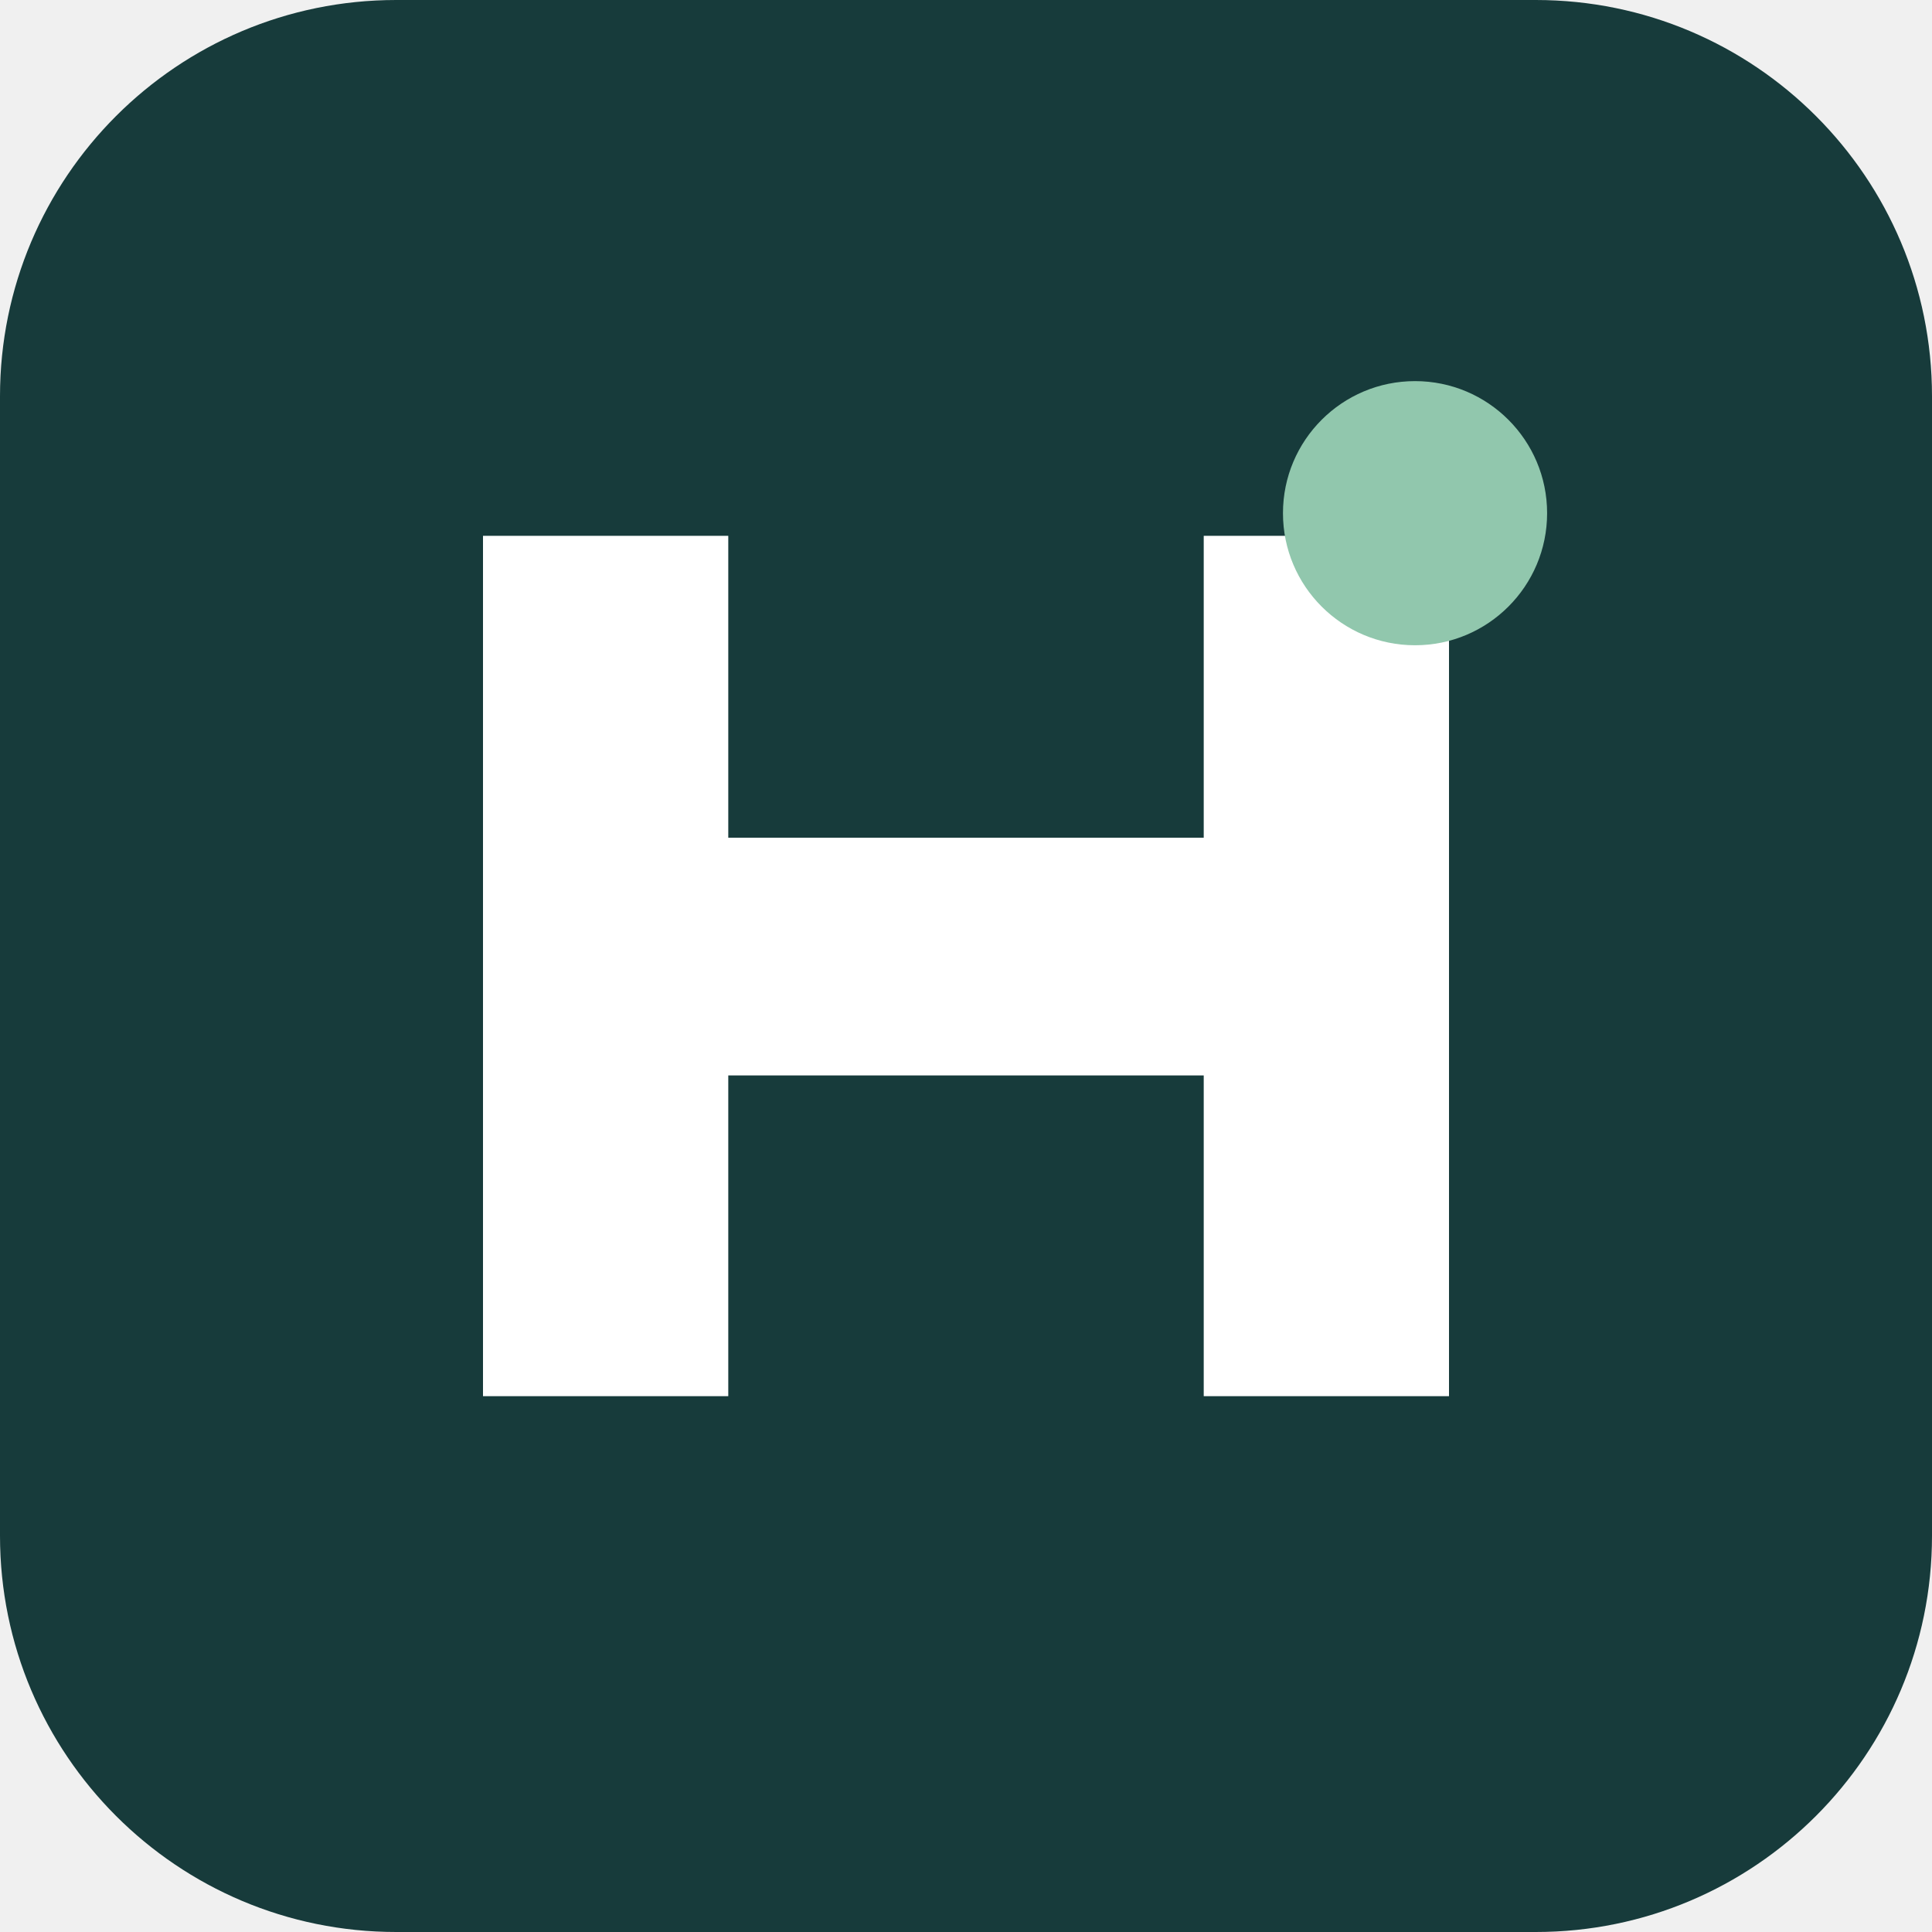
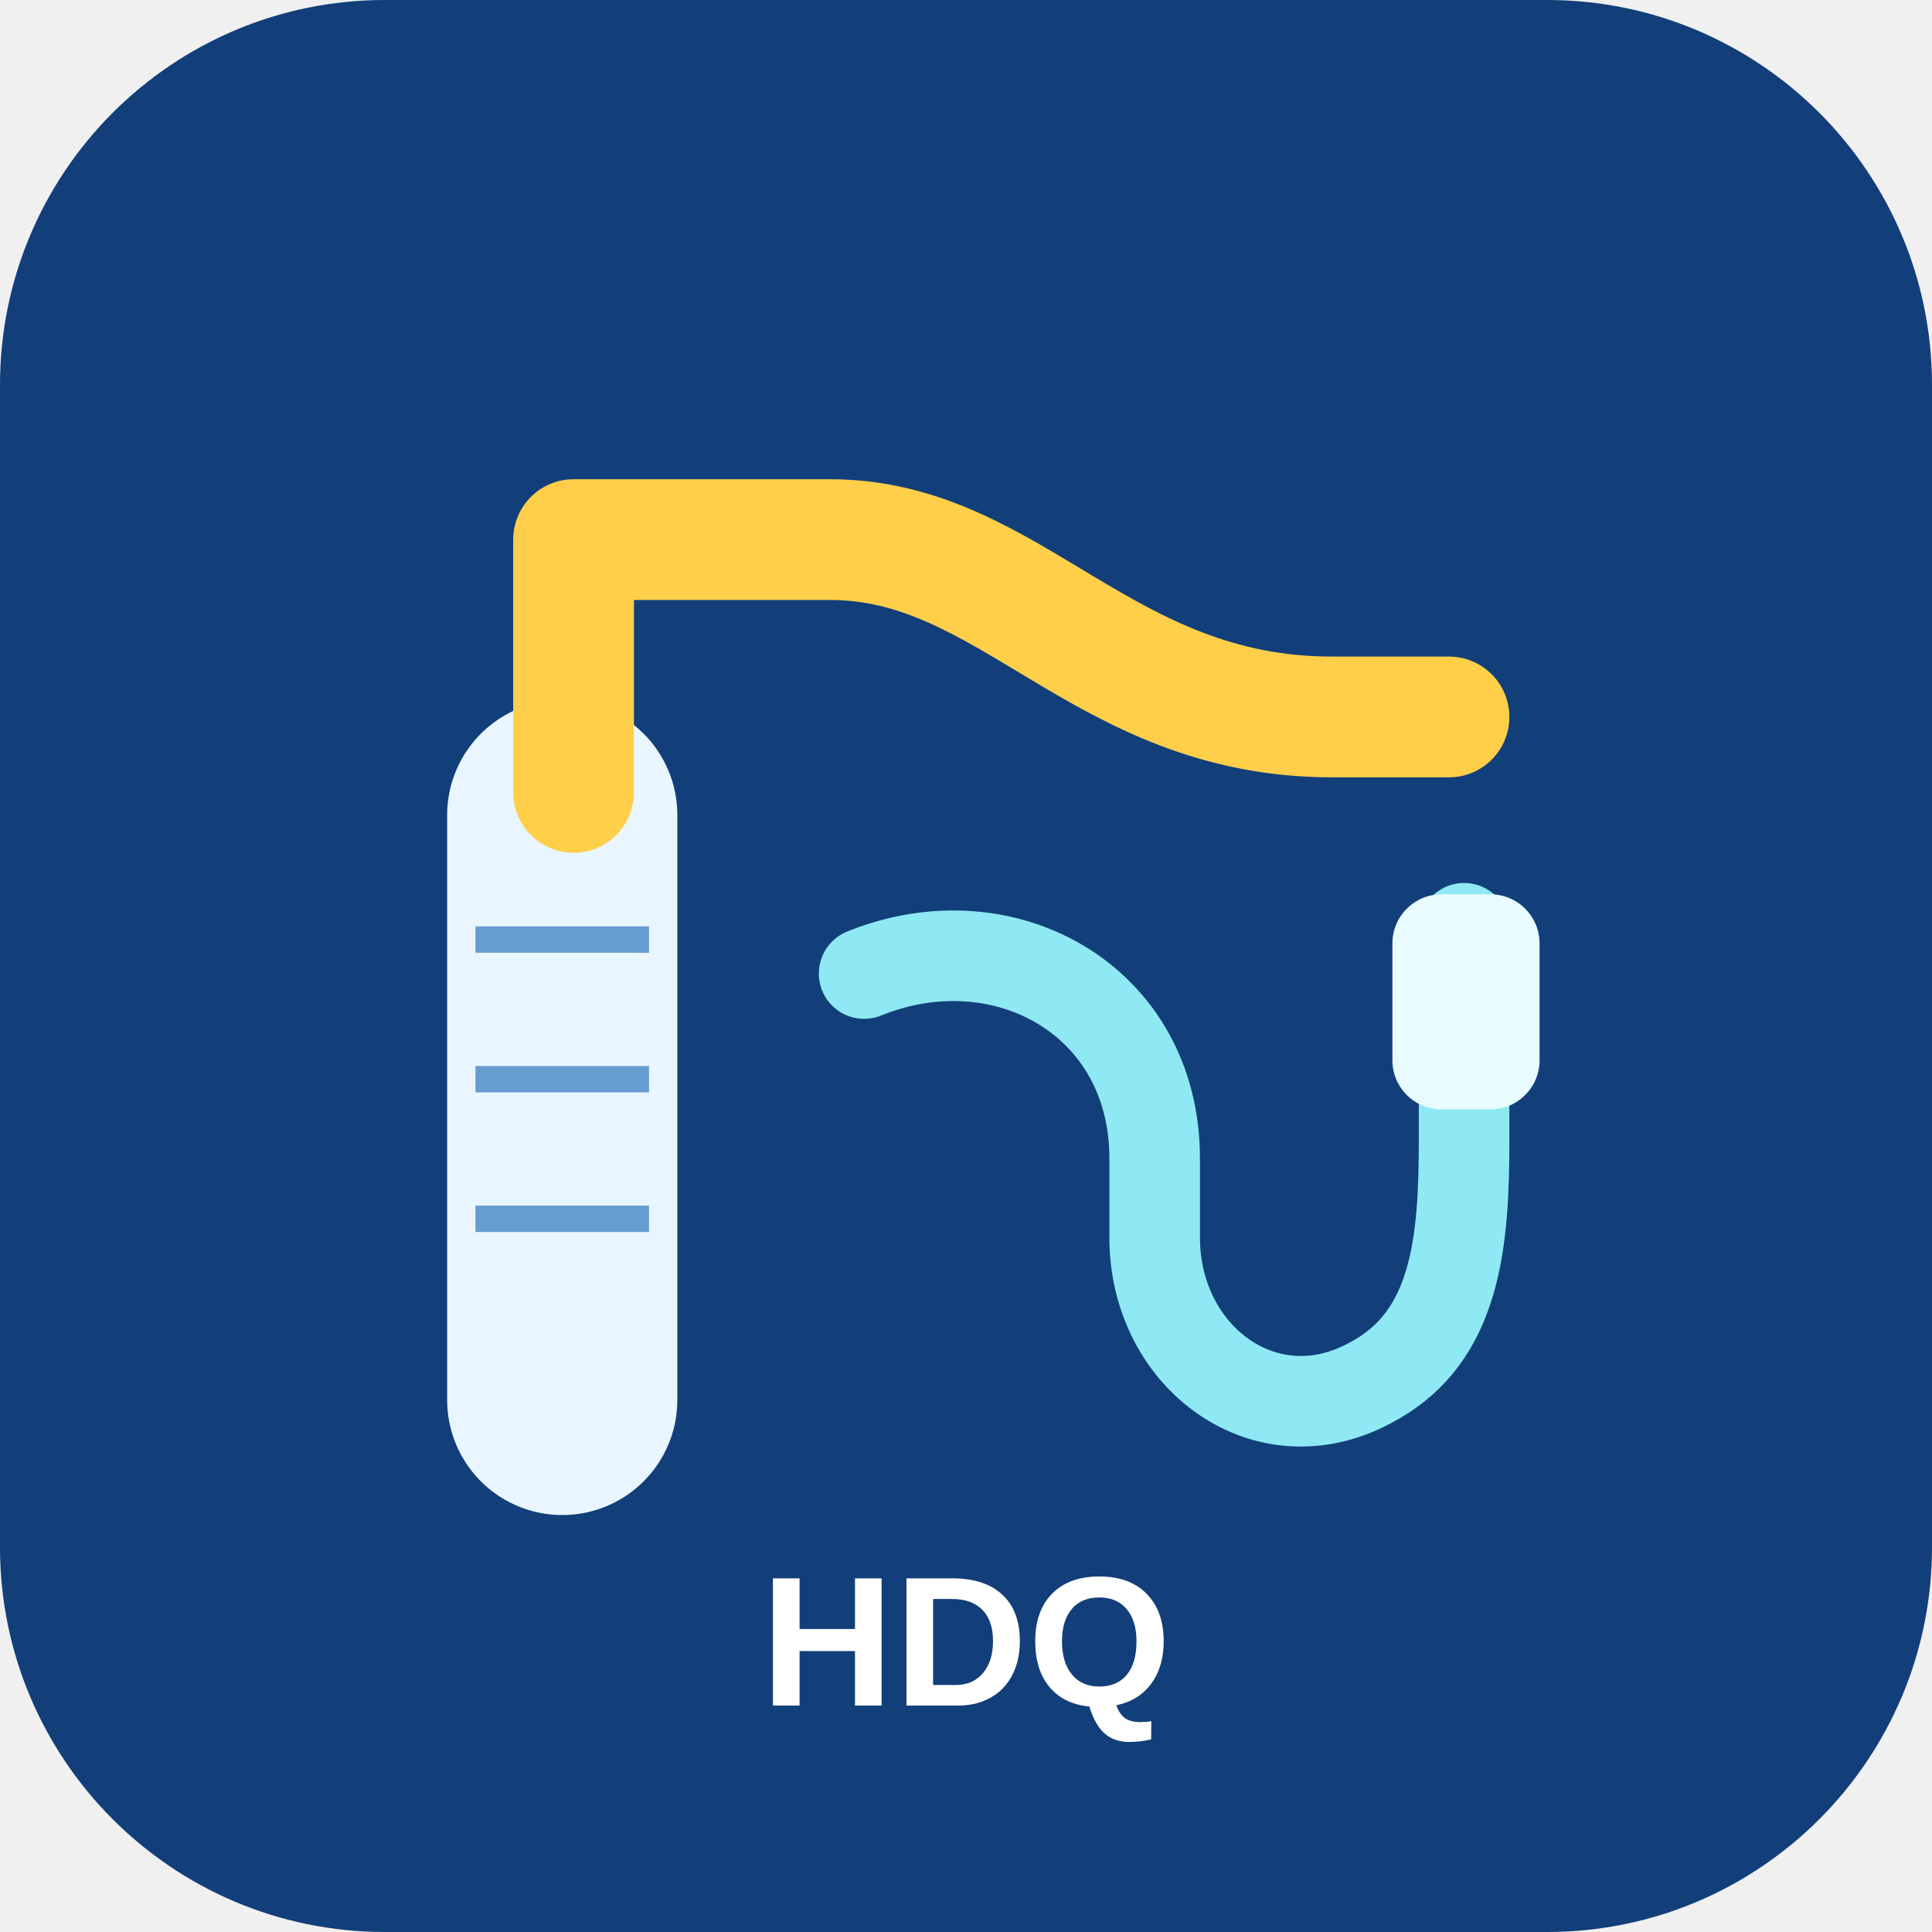
<svg xmlns="http://www.w3.org/2000/svg" viewBox="0 0 512 512">
-   <rect width="512" height="512" rx="105" fill="#173b3b" />
-   <path d="M128 142h65v80h126v-80h65v228h-65v-85H193v85h-65z" fill="#fff" />
-   <circle cx="375" cy="136" r="35" fill="#91c7ad" />
+   <rect width="512" height="512" rx="102" fill="#123f7a" />
+   <path d="M149 371V216" stroke="#eaf6ff" stroke-width="61" stroke-linecap="round" />
+   <path d="M152 210V143h68c48 0 72 47 133 47h31" fill="none" stroke="#ffcf4a" stroke-width="32" stroke-linejoin="round" stroke-linecap="round" />
+   <path d="M229 258c37-15 77 7 77 49v21c0 32 30 54 58 38 22-12 24-37 24-64v-56" fill="none" stroke="#8ee9f4" stroke-width="24" stroke-linecap="round" />
+   <rect x="369" y="237" width="39" height="57" rx="13" fill="#e8fbff" />
+   <path d="M126 249h46m-46 37h46m-46 37h46" stroke="#669dd1" stroke-width="7" />
+   <text x="256" y="452" text-anchor="middle" font-family="Arial,sans-serif" font-size="49" font-weight="bold" fill="#fff">HDQ</text>
</svg>
